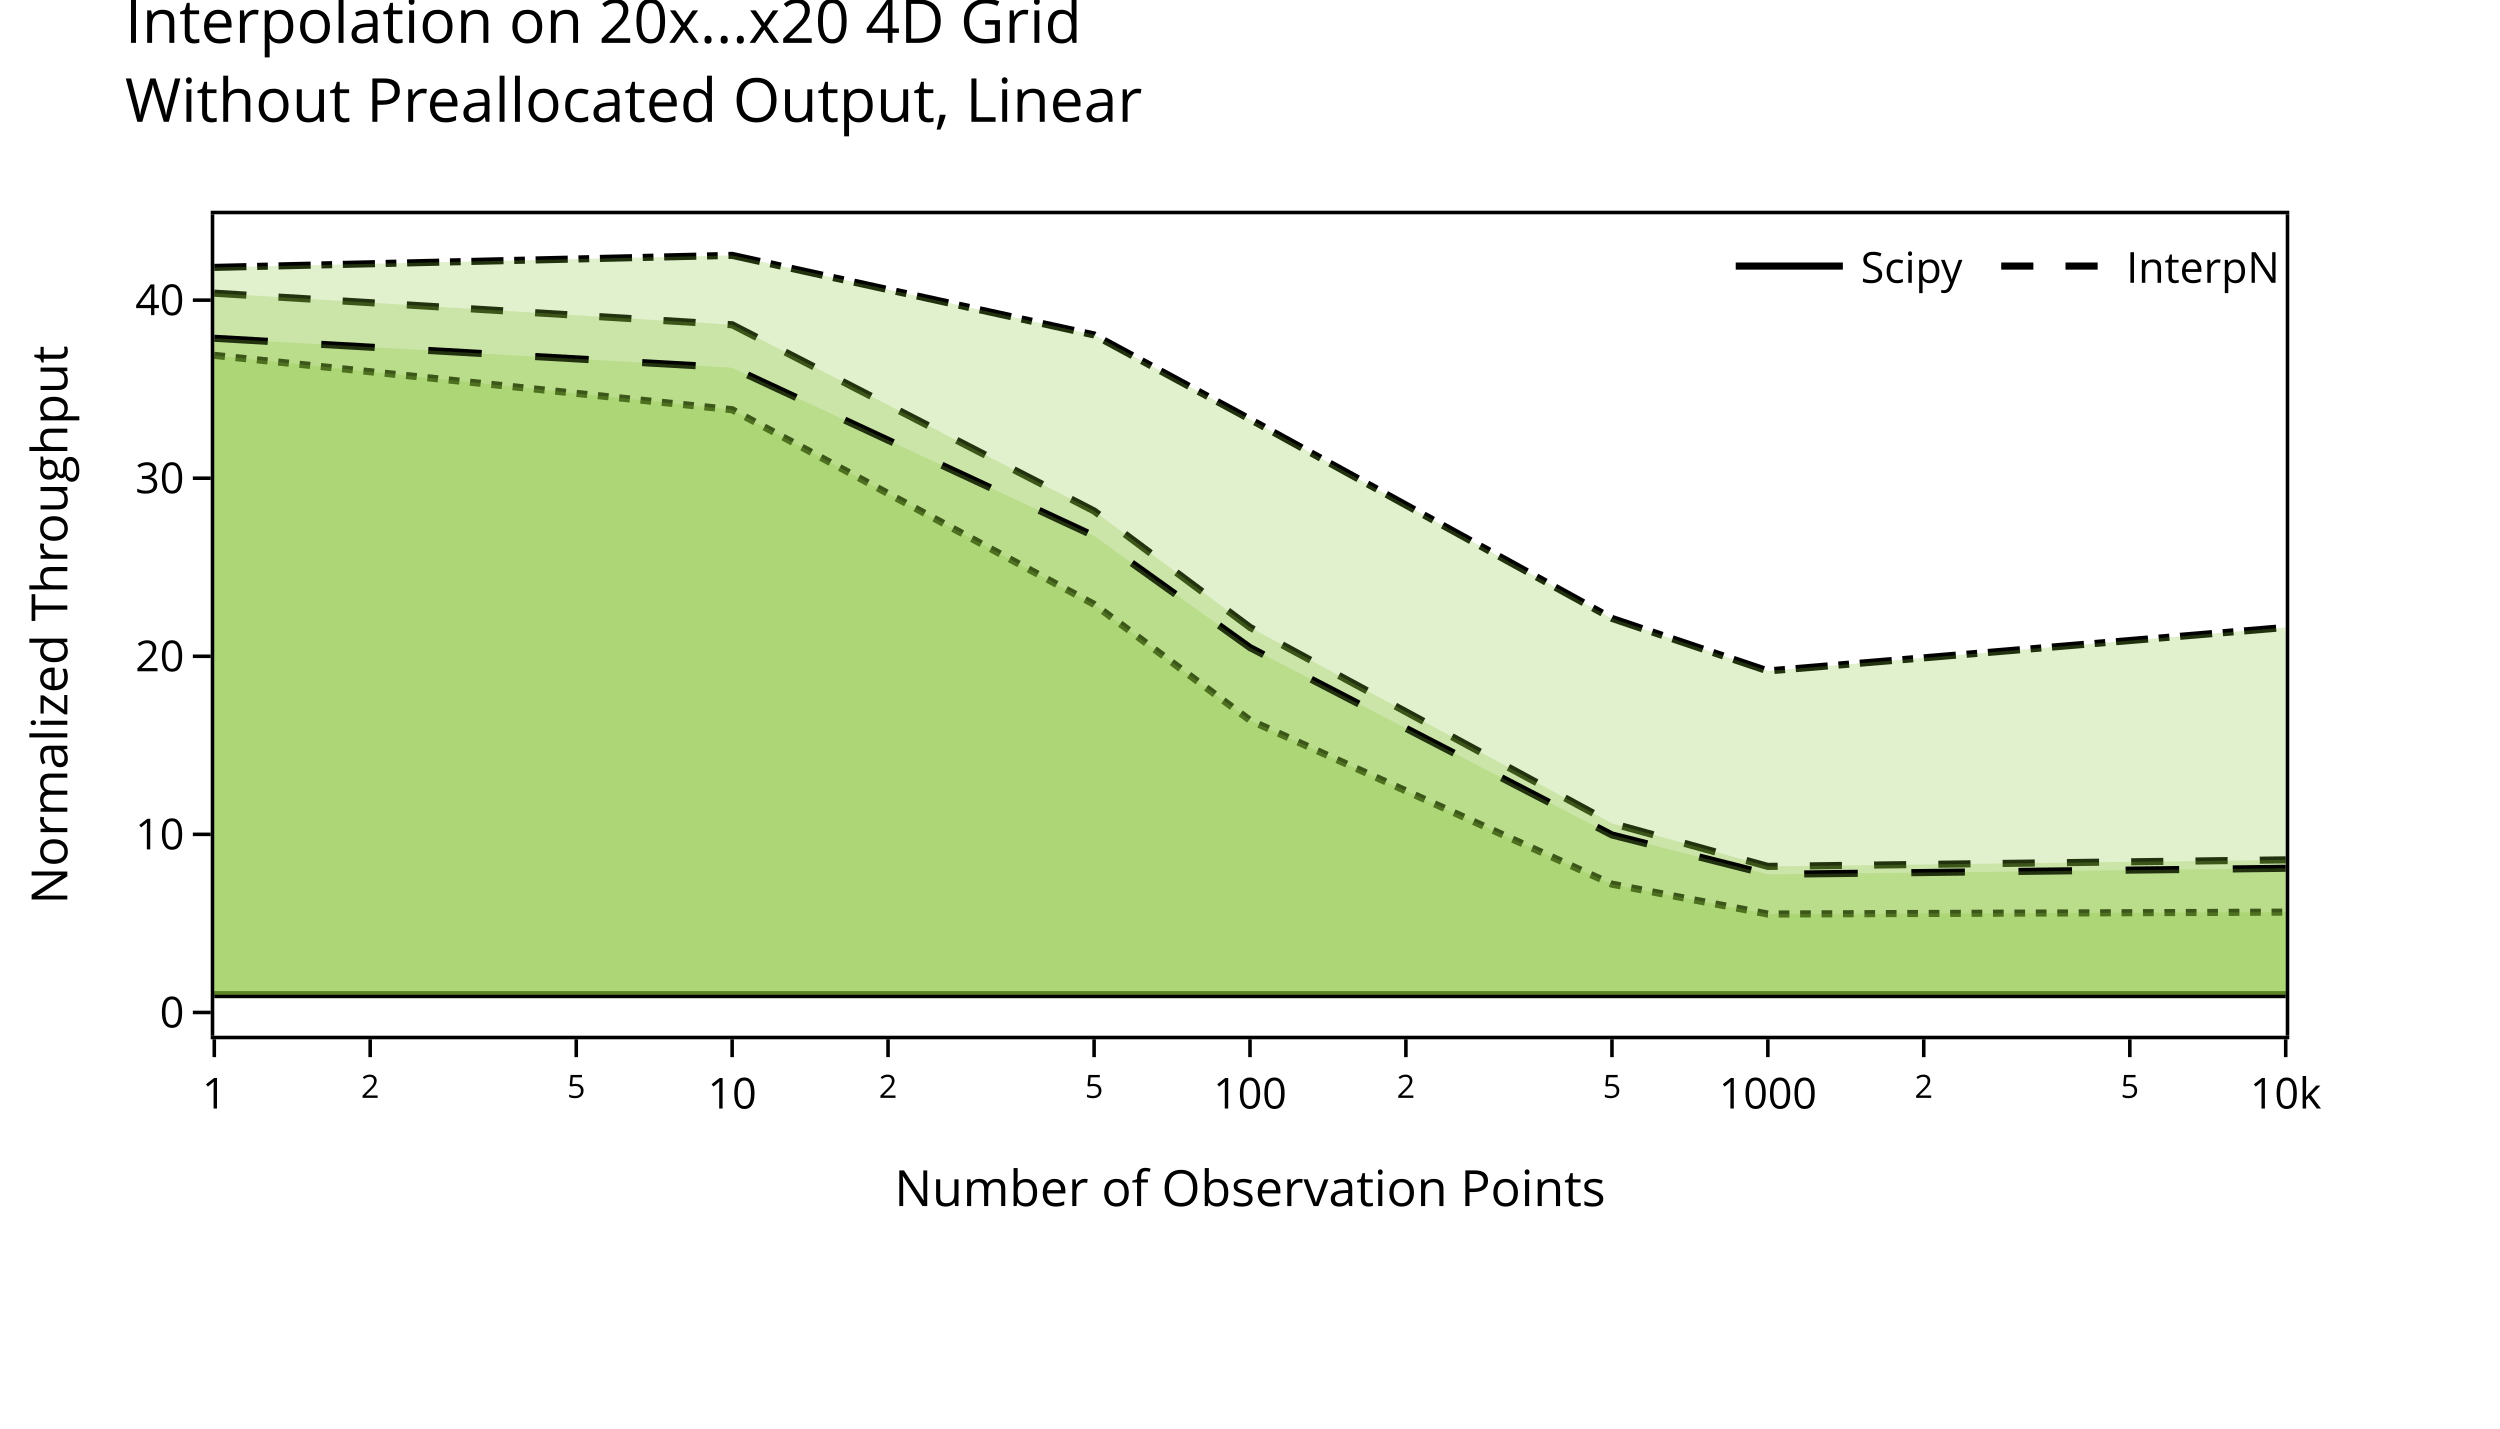
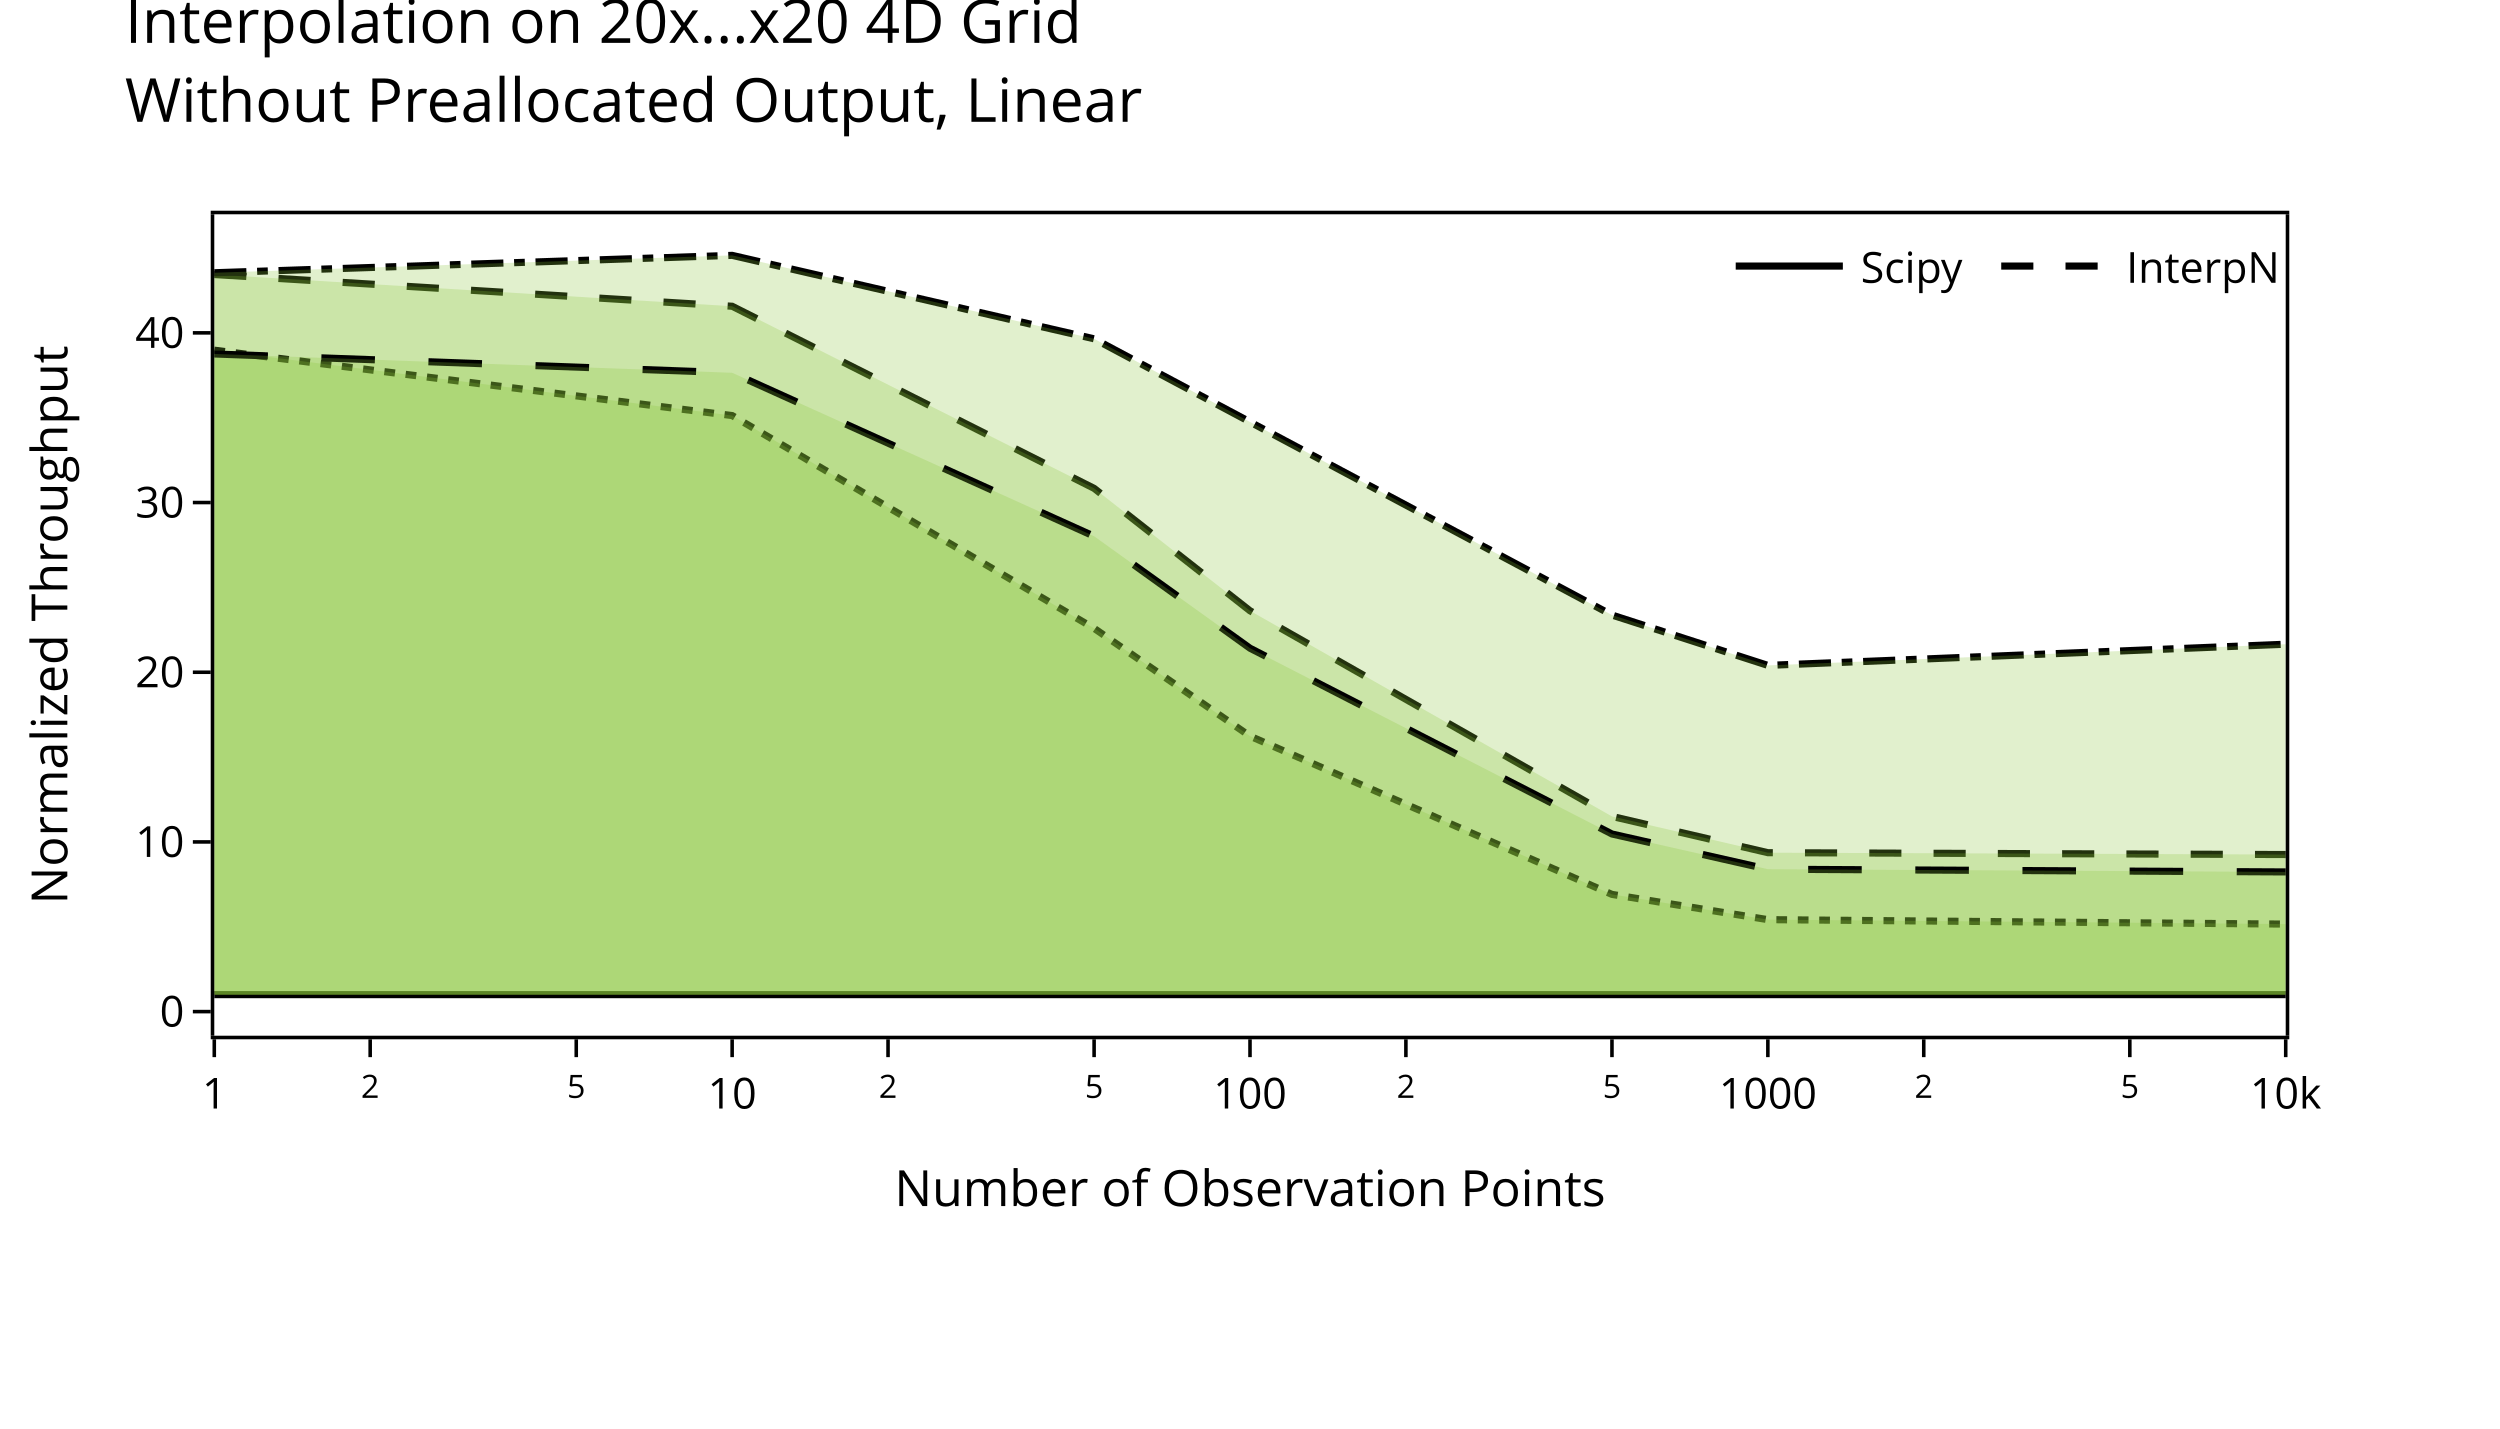
<svg xmlns="http://www.w3.org/2000/svg" class="main-svg" width="700" height="400" style="" viewBox="0 0 700 400">
  <rect x="0" y="0" width="700" height="400" style="fill: rgb(0, 0, 0); fill-opacity: 0;" />
-   <defs id="defs-a44c59">
+   <defs id="defs-129080">
    <g class="clips">
-       <clipPath id="clipa44c59xyplot" class="plotclip">
+       <clipPath id="clip129080xyplot" class="plotclip">
        <rect width="580" height="230" />
      </clipPath>
-       <clipPath class="axesclip" id="clipa44c59x">
+       <clipPath class="axesclip" id="clip129080x">
        <rect x="60" y="0" width="580" height="400" />
      </clipPath>
-       <clipPath class="axesclip" id="clipa44c59y">
+       <clipPath class="axesclip" id="clip129080y">
        <rect x="0" y="60" width="700" height="230" />
      </clipPath>
-       <clipPath class="axesclip" id="clipa44c59xy">
+       <clipPath class="axesclip" id="clip129080xy">
        <rect x="60" y="60" width="580" height="230" />
      </clipPath>
    </g>
    <g class="gradients" />
    <g class="patterns" />
  </defs>
  <g class="bglayer">
    <rect class="bg" x="60" y="60" width="580" height="230" style="fill: rgb(0, 0, 0); fill-opacity: 0; stroke-width: 0;" />
  </g>
  <g class="layer-below">
    <g class="imagelayer" />
    <g class="shapelayer" />
  </g>
  <g class="cartesianlayer">
    <g class="subplot xy">
      <g class="layer-subplot">
        <g class="shapelayer" />
        <g class="imagelayer" />
      </g>
      <g class="minor-gridlayer">
        <g class="x" />
        <g class="y" />
      </g>
      <g class="gridlayer">
        <g class="x" />
        <g class="y" />
      </g>
      <g class="zerolinelayer" />
      <g class="layer-between">
        <g class="shapelayer" />
        <g class="imagelayer" />
      </g>
      <path class="xlines-below" />
      <path class="ylines-below" />
      <g class="overlines-below" />
      <g class="xaxislayer-below" />
      <g class="yaxislayer-below" />
      <g class="overaxes-below" />
      <g class="overplot">
-         <g class="xy" transform="translate(60,60)" clip-path="url(#clipa44c59xyplot)">
+         <g class="xy" transform="translate(60,60)" clip-path="url(#clip129080xyplot)">
          <g class="scatterlayer mlayer">
-             <g class="trace scatter trace00b370" style="stroke-miterlimit: 2; opacity: 1;">
+             <g class="trace scatter trace299b09" style="stroke-miterlimit: 2; opacity: 1;">
              <g class="fills" />
              <g class="errorbars" />
              <g class="lines">
                <path class="js-line" d="M0,218.5L580,218.5" style="vector-effect: none; fill: none; stroke: rgb(0, 0, 0); stroke-opacity: 1; stroke-width: 2px; opacity: 1;" />
              </g>
              <g class="points" />
              <g class="text" />
            </g>
-             <g class="trace scatter trace121a26" style="stroke-miterlimit: 2; opacity: 1;">
-               <g class="fills" />
-               <g class="errorbars" />
-               <g class="lines">
-                 <path class="js-line" d="M0,22.09L145,30.93L246.35,83.08L290,115.67L391.35,170.54L435,182.59L580,180.76" style="vector-effect: none; fill: none; stroke: rgb(0, 0, 0); stroke-opacity: 1; stroke-dasharray: 9px, 9px; stroke-width: 2px; opacity: 1;" />
-               </g>
-               <g class="points" />
-               <g class="text" />
-             </g>
-             <g class="trace scatter tracef3aca2" style="stroke-miterlimit: 2; opacity: 1;">
+             <g class="trace scatter trace17375a" style="stroke-miterlimit: 2; opacity: 1;">
+               <g class="fills" />
+               <g class="errorbars" />
+               <g class="lines">
+                 <path class="js-line" d="M0,16.87L145,25.75L246.35,76.74L290,111.02L391.35,168.6L435,178.75L580,179.27" style="vector-effect: none; fill: none; stroke: rgb(0, 0, 0); stroke-opacity: 1; stroke-dasharray: 9px, 9px; stroke-width: 2px; opacity: 1;" />
+               </g>
+               <g class="points" />
+               <g class="text" />
+             </g>
+             <g class="trace scatter traceaa9fe5" style="stroke-miterlimit: 2; opacity: 1;">
              <g class="fills">
                <g>
-                   <path class="js-fill" d="M0,22.09L145,30.93L246.35,83.08L290,115.67L391.35,170.54L435,182.59L580,180.76L580,218.5L435,218.5L0,218.5Z" style="fill: rgb(139, 196, 59); fill-opacity: 0.25; stroke-width: 0;" />
+                   <path class="js-fill" d="M0,16.87L145,25.75L246.35,76.74L290,111.02L391.35,168.6L435,178.75L580,179.27L580,218.5L435,218.5L0,218.5Z" style="fill: rgb(139, 196, 59); fill-opacity: 0.25; stroke-width: 0;" />
                </g>
              </g>
              <g class="errorbars" />
              <g class="lines">
-                 <path class="js-line" d="M0,22.09L145,30.93L246.35,83.08L290,115.67L391.35,170.54L435,182.59L580,180.76L580,218.5L435,218.5L0,218.5" style="vector-effect: none; fill: none; stroke: rgb(0, 204, 150); stroke-opacity: 1; stroke-width: 0px; opacity: 1;" />
-               </g>
-               <g class="points" />
-               <g class="text" />
-             </g>
-             <g class="trace scatter trace033f99" style="stroke-miterlimit: 2; opacity: 1;">
-               <g class="fills" />
-               <g class="errorbars" />
-               <g class="lines">
-                 <path class="js-line" d="M0,39.5L145,54.72L246.35,109.22L290,141.68L391.35,187.57L435,195.93L580,195.4" style="vector-effect: none; fill: none; stroke: rgb(0, 0, 0); stroke-opacity: 1; stroke-dasharray: 3px, 3px; stroke-width: 2px; opacity: 1;" />
-               </g>
-               <g class="points" />
-               <g class="text" />
-             </g>
-             <g class="trace scatter trace8ac4e9" style="stroke-miterlimit: 2; opacity: 1;">
+                 <path class="js-line" d="M0,16.87L145,25.75L246.35,76.74L290,111.02L391.35,168.6L435,178.75L580,179.27L580,218.5L435,218.5L0,218.5" style="vector-effect: none; fill: none; stroke: rgb(0, 204, 150); stroke-opacity: 1; stroke-width: 0px; opacity: 1;" />
+               </g>
+               <g class="points" />
+               <g class="text" />
+             </g>
+             <g class="trace scatter traced7ace9" style="stroke-miterlimit: 2; opacity: 1;">
+               <g class="fills" />
+               <g class="errorbars" />
+               <g class="lines">
+                 <path class="js-line" d="M0,38.05L145,56.36L246.35,115.94L290,146.12L391.35,190.43L435,197.5L580,198.75" style="vector-effect: none; fill: none; stroke: rgb(0, 0, 0); stroke-opacity: 1; stroke-dasharray: 3px, 3px; stroke-width: 2px; opacity: 1;" />
+               </g>
+               <g class="points" />
+               <g class="text" />
+             </g>
+             <g class="trace scatter traced88b22" style="stroke-miterlimit: 2; opacity: 1;">
              <g class="fills">
                <g>
-                   <path class="js-fill" d="M0,39.5L145,54.72L246.35,109.22L290,141.68L391.35,187.57L435,195.93L580,195.4L580,218.5L435,218.5L0,218.5Z" style="fill: rgb(139, 196, 59); fill-opacity: 0.25; stroke-width: 0;" />
+                   <path class="js-fill" d="M0,38.05L145,56.36L246.35,115.94L290,146.12L391.35,190.43L435,197.5L580,198.75L580,218.5L435,218.5L0,218.5Z" style="fill: rgb(139, 196, 59); fill-opacity: 0.25; stroke-width: 0;" />
                </g>
              </g>
              <g class="errorbars" />
              <g class="lines">
-                 <path class="js-line" d="M0,39.5L145,54.72L246.35,109.22L290,141.68L391.35,187.57L435,195.93L580,195.4L580,218.5L435,218.5L0,218.5" style="vector-effect: none; fill: none; stroke: rgb(255, 161, 90); stroke-opacity: 1; stroke-width: 0px; opacity: 1;" />
-               </g>
-               <g class="points" />
-               <g class="text" />
-             </g>
-             <g class="trace scatter tracec68f92" style="stroke-miterlimit: 2; opacity: 1;">
-               <g class="fills" />
-               <g class="errorbars" />
-               <g class="lines">
-                 <path class="js-line" d="M0,14.87L145,11.5L246.35,33.78L290,57.4L391.35,113.15L435,127.87L580,115.68" style="vector-effect: none; fill: none; stroke: rgb(0, 0, 0); stroke-opacity: 1; stroke-dasharray: 9px, 3px, 3px, 3px; stroke-width: 2px; opacity: 1;" />
-               </g>
-               <g class="points" />
-               <g class="text" />
-             </g>
-             <g class="trace scatter tracec0fd64" style="stroke-miterlimit: 2; opacity: 1;">
+                 <path class="js-line" d="M0,38.05L145,56.36L246.35,115.94L290,146.12L391.35,190.43L435,197.5L580,198.75L580,218.5L435,218.5L0,218.5" style="vector-effect: none; fill: none; stroke: rgb(255, 161, 90); stroke-opacity: 1; stroke-width: 0px; opacity: 1;" />
+               </g>
+               <g class="points" />
+               <g class="text" />
+             </g>
+             <g class="trace scatter trace47ac7c" style="stroke-miterlimit: 2; opacity: 1;">
+               <g class="fills" />
+               <g class="errorbars" />
+               <g class="lines">
+                 <path class="js-line" d="M0,16.37L145,11.5L246.35,34.87L391.35,112.21L435,126.31L580,120.38" style="vector-effect: none; fill: none; stroke: rgb(0, 0, 0); stroke-opacity: 1; stroke-dasharray: 9px, 3px, 3px, 3px; stroke-width: 2px; opacity: 1;" />
+               </g>
+               <g class="points" />
+               <g class="text" />
+             </g>
+             <g class="trace scatter trace4737ee" style="stroke-miterlimit: 2; opacity: 1;">
              <g class="fills">
                <g>
-                   <path class="js-fill" d="M0,14.87L145,11.5L246.35,33.78L290,57.4L391.35,113.15L435,127.87L580,115.68L580,218.5L435,218.5L0,218.5Z" style="fill: rgb(139, 196, 59); fill-opacity: 0.25; stroke-width: 0;" />
+                   <path class="js-fill" d="M0,16.37L145,11.5L246.35,34.87L391.35,112.21L435,126.31L580,120.38L580,218.5L0,218.5Z" style="fill: rgb(139, 196, 59); fill-opacity: 0.25; stroke-width: 0;" />
                </g>
              </g>
              <g class="errorbars" />
              <g class="lines">
-                 <path class="js-line" d="M0,14.87L145,11.5L246.35,33.78L290,57.4L391.35,113.15L435,127.87L580,115.68L580,218.5L435,218.5L0,218.5" style="vector-effect: none; fill: none; stroke: rgb(255, 102, 146); stroke-opacity: 1; stroke-width: 0px; opacity: 1;" />
-               </g>
-               <g class="points" />
-               <g class="text" />
-             </g>
-             <g class="trace scatter trace7ddea9" style="stroke-miterlimit: 2; opacity: 1;">
-               <g class="fills" />
-               <g class="errorbars" />
-               <g class="lines">
-                 <path class="js-line" d="M0,34.72L145,42.97L246.35,90.08L290,121.33L391.35,173.79L435,184.82L580,183.12" style="vector-effect: none; fill: none; stroke: rgb(0, 0, 0); stroke-opacity: 1; stroke-dasharray: 15px, 15px; stroke-width: 2px; opacity: 1;" />
-               </g>
-               <g class="points" />
-               <g class="text" />
-             </g>
-             <g class="trace scatter trace5be00d" style="stroke-miterlimit: 2; opacity: 1;">
+                 <path class="js-line" d="M0,16.37L145,11.5L246.35,34.87L391.35,112.21L435,126.31L580,120.38L580,218.5L0,218.5" style="vector-effect: none; fill: none; stroke: rgb(255, 102, 146); stroke-opacity: 1; stroke-width: 0px; opacity: 1;" />
+               </g>
+               <g class="points" />
+               <g class="text" />
+             </g>
+             <g class="trace scatter tracee101c2" style="stroke-miterlimit: 2; opacity: 1;">
+               <g class="fills" />
+               <g class="errorbars" />
+               <g class="lines">
+                 <path class="js-line" d="M0,39.11L145,44.38L246.35,90.15L290,121.5L391.35,173.52L435,183.38L580,184.14" style="vector-effect: none; fill: none; stroke: rgb(0, 0, 0); stroke-opacity: 1; stroke-dasharray: 15px, 15px; stroke-width: 2px; opacity: 1;" />
+               </g>
+               <g class="points" />
+               <g class="text" />
+             </g>
+             <g class="trace scatter tracee9896c" style="stroke-miterlimit: 2; opacity: 1;">
              <g class="fills">
                <g>
-                   <path class="js-fill" d="M0,34.72L145,42.97L246.35,90.08L290,121.33L391.35,173.79L435,184.82L580,183.12L580,218.5L435,218.5L0,218.5Z" style="fill: rgb(139, 196, 59); fill-opacity: 0.25; stroke-width: 0;" />
+                   <path class="js-fill" d="M0,39.11L145,44.38L246.35,90.15L290,121.5L391.35,173.52L435,183.38L580,184.14L580,218.5L435,218.5L0,218.5Z" style="fill: rgb(139, 196, 59); fill-opacity: 0.25; stroke-width: 0;" />
                </g>
              </g>
              <g class="errorbars" />
              <g class="lines">
-                 <path class="js-line" d="M0,34.72L145,42.97L246.35,90.08L290,121.33L391.35,173.79L435,184.82L580,183.12L580,218.5L435,218.5L0,218.5" style="vector-effect: none; fill: none; stroke: rgb(255, 151, 255); stroke-opacity: 1; stroke-width: 0px; opacity: 1;" />
+                 <path class="js-line" d="M0,39.11L145,44.38L246.35,90.15L290,121.5L391.35,173.52L435,183.38L580,184.14L580,218.5L435,218.5L0,218.5" style="vector-effect: none; fill: none; stroke: rgb(255, 151, 255); stroke-opacity: 1; stroke-width: 0px; opacity: 1;" />
              </g>
              <g class="points" />
              <g class="text" />
            </g>
          </g>
        </g>
      </g>
      <path class="xlines-above crisp" d="M59,290.5H641M59,59.5H641" style="fill: none; stroke-width: 1px; stroke: rgb(0, 0, 0); stroke-opacity: 1;" />
      <path class="ylines-above crisp" d="M59.5,60V290M640.5,60V290" style="fill: none; stroke-width: 1px; stroke: rgb(0, 0, 0); stroke-opacity: 1;" />
      <g class="overlines-above" />
      <g class="xaxislayer-above">
        <path class="xtick ticks crisp" d="M0,291v5" transform="translate(60,0)" style="stroke: rgb(0, 0, 0); stroke-opacity: 1; stroke-width: 1px;" />
        <path class="xtick ticks crisp" d="M0,291v5" transform="translate(103.65,0)" style="stroke: rgb(0, 0, 0); stroke-opacity: 1; stroke-width: 1px;" />
        <path class="xtick ticks crisp" d="M0,291v5" transform="translate(161.35,0)" style="stroke: rgb(0, 0, 0); stroke-opacity: 1; stroke-width: 1px;" />
        <path class="xtick ticks crisp" d="M0,291v5" transform="translate(205,0)" style="stroke: rgb(0, 0, 0); stroke-opacity: 1; stroke-width: 1px;" />
        <path class="xtick ticks crisp" d="M0,291v5" transform="translate(248.65,0)" style="stroke: rgb(0, 0, 0); stroke-opacity: 1; stroke-width: 1px;" />
        <path class="xtick ticks crisp" d="M0,291v5" transform="translate(306.35,0)" style="stroke: rgb(0, 0, 0); stroke-opacity: 1; stroke-width: 1px;" />
        <path class="xtick ticks crisp" d="M0,291v5" transform="translate(350,0)" style="stroke: rgb(0, 0, 0); stroke-opacity: 1; stroke-width: 1px;" />
        <path class="xtick ticks crisp" d="M0,291v5" transform="translate(393.65,0)" style="stroke: rgb(0, 0, 0); stroke-opacity: 1; stroke-width: 1px;" />
        <path class="xtick ticks crisp" d="M0,291v5" transform="translate(451.35,0)" style="stroke: rgb(0, 0, 0); stroke-opacity: 1; stroke-width: 1px;" />
        <path class="xtick ticks crisp" d="M0,291v5" transform="translate(495,0)" style="stroke: rgb(0, 0, 0); stroke-opacity: 1; stroke-width: 1px;" />
        <path class="xtick ticks crisp" d="M0,291v5" transform="translate(538.65,0)" style="stroke: rgb(0, 0, 0); stroke-opacity: 1; stroke-width: 1px;" />
        <path class="xtick ticks crisp" d="M0,291v5" transform="translate(596.35,0)" style="stroke: rgb(0, 0, 0); stroke-opacity: 1; stroke-width: 1px;" />
        <path class="xtick ticks crisp" d="M0,291v5" transform="translate(640,0)" style="stroke: rgb(0, 0, 0); stroke-opacity: 1; stroke-width: 1px;" />
        <g class="xtick">
          <text text-anchor="middle" x="0" y="310.4" transform="translate(60,0)" style="font-family: 'Open Sans', verdana, arial, sans-serif; font-size: 12px; fill: rgb(0, 0, 0); fill-opacity: 1; white-space: pre; opacity: 1;">1</text>
        </g>
        <g class="xtick">
          <text text-anchor="middle" x="0" y="307.4" style="font-family: 'Open Sans', verdana, arial, sans-serif; font-size: 9px; fill: rgb(0, 0, 0); fill-opacity: 1; white-space: pre; opacity: 1;" transform="translate(103.65,0)">2</text>
        </g>
        <g class="xtick">
          <text text-anchor="middle" x="0" y="307.4" style="font-family: 'Open Sans', verdana, arial, sans-serif; font-size: 9px; fill: rgb(0, 0, 0); fill-opacity: 1; white-space: pre; opacity: 1;" transform="translate(161.35,0)">5</text>
        </g>
        <g class="xtick">
          <text text-anchor="middle" x="0" y="310.4" style="font-family: 'Open Sans', verdana, arial, sans-serif; font-size: 12px; fill: rgb(0, 0, 0); fill-opacity: 1; white-space: pre; opacity: 1;" transform="translate(205,0)">10</text>
        </g>
        <g class="xtick">
          <text text-anchor="middle" x="0" y="307.4" style="font-family: 'Open Sans', verdana, arial, sans-serif; font-size: 9px; fill: rgb(0, 0, 0); fill-opacity: 1; white-space: pre; opacity: 1;" transform="translate(248.65,0)">2</text>
        </g>
        <g class="xtick">
          <text text-anchor="middle" x="0" y="307.4" style="font-family: 'Open Sans', verdana, arial, sans-serif; font-size: 9px; fill: rgb(0, 0, 0); fill-opacity: 1; white-space: pre; opacity: 1;" transform="translate(306.35,0)">5</text>
        </g>
        <g class="xtick">
          <text text-anchor="middle" x="0" y="310.4" style="font-family: 'Open Sans', verdana, arial, sans-serif; font-size: 12px; fill: rgb(0, 0, 0); fill-opacity: 1; white-space: pre; opacity: 1;" transform="translate(350,0)">100</text>
        </g>
        <g class="xtick">
          <text text-anchor="middle" x="0" y="307.4" style="font-family: 'Open Sans', verdana, arial, sans-serif; font-size: 9px; fill: rgb(0, 0, 0); fill-opacity: 1; white-space: pre; opacity: 1;" transform="translate(393.65,0)">2</text>
        </g>
        <g class="xtick">
          <text text-anchor="middle" x="0" y="307.4" style="font-family: 'Open Sans', verdana, arial, sans-serif; font-size: 9px; fill: rgb(0, 0, 0); fill-opacity: 1; white-space: pre; opacity: 1;" transform="translate(451.35,0)">5</text>
        </g>
        <g class="xtick">
          <text text-anchor="middle" x="0" y="310.4" style="font-family: 'Open Sans', verdana, arial, sans-serif; font-size: 12px; fill: rgb(0, 0, 0); fill-opacity: 1; white-space: pre; opacity: 1;" transform="translate(495,0)">1000</text>
        </g>
        <g class="xtick">
          <text text-anchor="middle" x="0" y="307.4" style="font-family: 'Open Sans', verdana, arial, sans-serif; font-size: 9px; fill: rgb(0, 0, 0); fill-opacity: 1; white-space: pre; opacity: 1;" transform="translate(538.65,0)">2</text>
        </g>
        <g class="xtick">
          <text text-anchor="middle" x="0" y="307.4" style="font-family: 'Open Sans', verdana, arial, sans-serif; font-size: 9px; fill: rgb(0, 0, 0); fill-opacity: 1; white-space: pre; opacity: 1;" transform="translate(596.35,0)">5</text>
        </g>
        <g class="xtick">
          <text text-anchor="middle" x="0" y="310.4" style="font-family: 'Open Sans', verdana, arial, sans-serif; font-size: 12px; fill: rgb(0, 0, 0); fill-opacity: 1; white-space: pre; opacity: 1;" transform="translate(640,0)">10k</text>
        </g>
      </g>
      <g class="yaxislayer-above">
-         <path class="ytick ticks crisp" d="M59,0h-5" transform="translate(0,283.49)" style="stroke: rgb(0, 0, 0); stroke-opacity: 1; stroke-width: 1px;" />
-         <path class="ytick ticks crisp" d="M59,0h-5" transform="translate(0,233.62)" style="stroke: rgb(0, 0, 0); stroke-opacity: 1; stroke-width: 1px;" />
-         <path class="ytick ticks crisp" d="M59,0h-5" transform="translate(0,183.76)" style="stroke: rgb(0, 0, 0); stroke-opacity: 1; stroke-width: 1px;" />
-         <path class="ytick ticks crisp" d="M59,0h-5" transform="translate(0,133.9)" style="stroke: rgb(0, 0, 0); stroke-opacity: 1; stroke-width: 1px;" />
-         <path class="ytick ticks crisp" d="M59,0h-5" transform="translate(0,84.04)" style="stroke: rgb(0, 0, 0); stroke-opacity: 1; stroke-width: 1px;" />
-         <g class="ytick">
-           <text text-anchor="end" x="51.6" y="4.2" transform="translate(0,283.49)" style="font-family: 'Open Sans', verdana, arial, sans-serif; font-size: 12px; fill: rgb(0, 0, 0); fill-opacity: 1; white-space: pre; opacity: 1;">0</text>
-         </g>
-         <g class="ytick">
-           <text text-anchor="end" x="51.6" y="4.2" style="font-family: 'Open Sans', verdana, arial, sans-serif; font-size: 12px; fill: rgb(0, 0, 0); fill-opacity: 1; white-space: pre; opacity: 1;" transform="translate(0,233.62)">10</text>
-         </g>
-         <g class="ytick">
-           <text text-anchor="end" x="51.6" y="4.2" style="font-family: 'Open Sans', verdana, arial, sans-serif; font-size: 12px; fill: rgb(0, 0, 0); fill-opacity: 1; white-space: pre; opacity: 1;" transform="translate(0,183.76)">20</text>
-         </g>
-         <g class="ytick">
-           <text text-anchor="end" x="51.6" y="4.2" style="font-family: 'Open Sans', verdana, arial, sans-serif; font-size: 12px; fill: rgb(0, 0, 0); fill-opacity: 1; white-space: pre; opacity: 1;" transform="translate(0,133.9)">30</text>
-         </g>
-         <g class="ytick">
-           <text text-anchor="end" x="51.6" y="4.2" style="font-family: 'Open Sans', verdana, arial, sans-serif; font-size: 12px; fill: rgb(0, 0, 0); fill-opacity: 1; white-space: pre; opacity: 1;" transform="translate(0,84.04)">40</text>
+         <path class="ytick ticks crisp" d="M59,0h-5" transform="translate(0,283.25)" style="stroke: rgb(0, 0, 0); stroke-opacity: 1; stroke-width: 1px;" />
+         <path class="ytick ticks crisp" d="M59,0h-5" transform="translate(0,235.74)" style="stroke: rgb(0, 0, 0); stroke-opacity: 1; stroke-width: 1px;" />
+         <path class="ytick ticks crisp" d="M59,0h-5" transform="translate(0,188.23)" style="stroke: rgb(0, 0, 0); stroke-opacity: 1; stroke-width: 1px;" />
+         <path class="ytick ticks crisp" d="M59,0h-5" transform="translate(0,140.71)" style="stroke: rgb(0, 0, 0); stroke-opacity: 1; stroke-width: 1px;" />
+         <path class="ytick ticks crisp" d="M59,0h-5" transform="translate(0,93.2)" style="stroke: rgb(0, 0, 0); stroke-opacity: 1; stroke-width: 1px;" />
+         <g class="ytick">
+           <text text-anchor="end" x="51.6" y="4.2" transform="translate(0,283.25)" style="font-family: 'Open Sans', verdana, arial, sans-serif; font-size: 12px; fill: rgb(0, 0, 0); fill-opacity: 1; white-space: pre; opacity: 1;">0</text>
+         </g>
+         <g class="ytick">
+           <text text-anchor="end" x="51.6" y="4.2" style="font-family: 'Open Sans', verdana, arial, sans-serif; font-size: 12px; fill: rgb(0, 0, 0); fill-opacity: 1; white-space: pre; opacity: 1;" transform="translate(0,235.74)">10</text>
+         </g>
+         <g class="ytick">
+           <text text-anchor="end" x="51.6" y="4.2" style="font-family: 'Open Sans', verdana, arial, sans-serif; font-size: 12px; fill: rgb(0, 0, 0); fill-opacity: 1; white-space: pre; opacity: 1;" transform="translate(0,188.23)">20</text>
+         </g>
+         <g class="ytick">
+           <text text-anchor="end" x="51.6" y="4.2" style="font-family: 'Open Sans', verdana, arial, sans-serif; font-size: 12px; fill: rgb(0, 0, 0); fill-opacity: 1; white-space: pre; opacity: 1;" transform="translate(0,140.71)">30</text>
+         </g>
+         <g class="ytick">
+           <text text-anchor="end" x="51.6" y="4.2" style="font-family: 'Open Sans', verdana, arial, sans-serif; font-size: 12px; fill: rgb(0, 0, 0); fill-opacity: 1; white-space: pre; opacity: 1;" transform="translate(0,93.2)">40</text>
        </g>
      </g>
      <g class="overaxes-above" />
    </g>
  </g>
  <g class="polarlayer" />
  <g class="smithlayer" />
  <g class="ternarylayer" />
  <g class="geolayer" />
  <g class="funnelarealayer" />
  <g class="pielayer" />
  <g class="iciclelayer" />
  <g class="treemaplayer" />
  <g class="sunburstlayer" />
  <g class="glimages" />
-   <defs id="topdefs-a44c59">
+   <defs id="topdefs-129080">
    <g class="clips" />
-     <clipPath id="legenda44c59">
+     <clipPath id="legend129080">
      <rect width="159" height="29" x="0" y="0" />
    </clipPath>
  </defs>
  <g class="layer-above">
    <g class="imagelayer" />
    <g class="shapelayer" />
  </g>
  <g class="infolayer">
    <g class="legend" pointer-events="all" transform="translate(481,60)">
      <rect class="bg" shape-rendering="crispEdges" style="stroke: rgb(68, 68, 68); stroke-opacity: 1; fill: rgb(0, 0, 0); fill-opacity: 0; stroke-width: 0px;" width="159" height="29" x="0" y="0" />
-       <g class="scrollbox" transform="" clip-path="url(#legenda44c59)">
+       <g class="scrollbox" transform="" clip-path="url(#legend129080)">
        <g class="groups">
          <g class="traces" transform="translate(0,14.5)" style="opacity: 1;">
            <text class="legendtext" text-anchor="start" x="40" y="4.68" style="font-family: 'Open Sans', verdana, arial, sans-serif; font-size: 12px; fill: rgb(0, 0, 0); fill-opacity: 1; white-space: pre;">Scipy</text>
            <g class="layers" style="opacity: 1;">
              <g class="legendfill" />
              <g class="legendlines">
                <path class="js-line" d="M5,0h30" style="fill: none; stroke: rgb(0, 0, 0); stroke-opacity: 1; stroke-width: 2px;" />
              </g>
              <g class="legendsymbols">
                <g class="legendpoints" />
              </g>
            </g>
            <rect class="legendtoggle" x="0" y="-9.5" width="71.844" height="19" style="fill: rgb(0, 0, 0); fill-opacity: 0;" />
          </g>
          <g class="traces" transform="translate(74.34375,14.5)" style="opacity: 1;">
            <text class="legendtext" text-anchor="start" x="40" y="4.68" style="font-family: 'Open Sans', verdana, arial, sans-serif; font-size: 12px; fill: rgb(0, 0, 0); fill-opacity: 1; white-space: pre;">InterpN</text>
            <g class="layers" style="opacity: 1;">
              <g class="legendfill" />
              <g class="legendlines">
                <path class="js-line" d="M5,0h30" style="fill: none; stroke: rgb(0, 0, 0); stroke-opacity: 1; stroke-dasharray: 9px, 9px; stroke-width: 2px;" />
              </g>
              <g class="legendsymbols">
                <g class="legendpoints" />
              </g>
            </g>
            <rect class="legendtoggle" x="0" y="-9.5" width="81.859" height="19" style="fill: rgb(0, 0, 0); fill-opacity: 0;" />
          </g>
        </g>
      </g>
      <rect class="scrollbar" rx="20" ry="3" width="0" height="0" style="fill: rgb(128, 139, 164); fill-opacity: 1;" x="0" y="0" />
    </g>
    <g class="g-gtitle">
      <text class="gtitle" x="35" y="12" text-anchor="start" dy="0.7em" style="opacity: 1; font-family: 'Open Sans', verdana, arial, sans-serif; font-size: 17px; fill: rgb(0, 0, 0); fill-opacity: 1; white-space: pre;">
        <tspan class="line" dy="0em" x="35" y="12">Interpolation on 20x...x20 4D Grid</tspan>
        <tspan class="line" dy="1.3em" x="35" y="12">Without Preallocated Output, Linear</tspan>
      </text>
    </g>
    <g class="g-xtitle">
      <text class="xtitle" x="350" y="337.706" text-anchor="middle" style="opacity: 1; font-family: 'Open Sans', verdana, arial, sans-serif; font-size: 14px; fill: rgb(0, 0, 0); fill-opacity: 1; white-space: pre;">Number of Observation Points</text>
    </g>
    <g class="g-ytitle">
      <text class="ytitle" transform="rotate(-90,18.85,175)" x="18.85" y="175" text-anchor="middle" style="opacity: 1; font-family: 'Open Sans', verdana, arial, sans-serif; font-size: 14px; fill: rgb(0, 0, 0); fill-opacity: 1; white-space: pre;">Normalized Throughput</text>
    </g>
  </g>
</svg>
